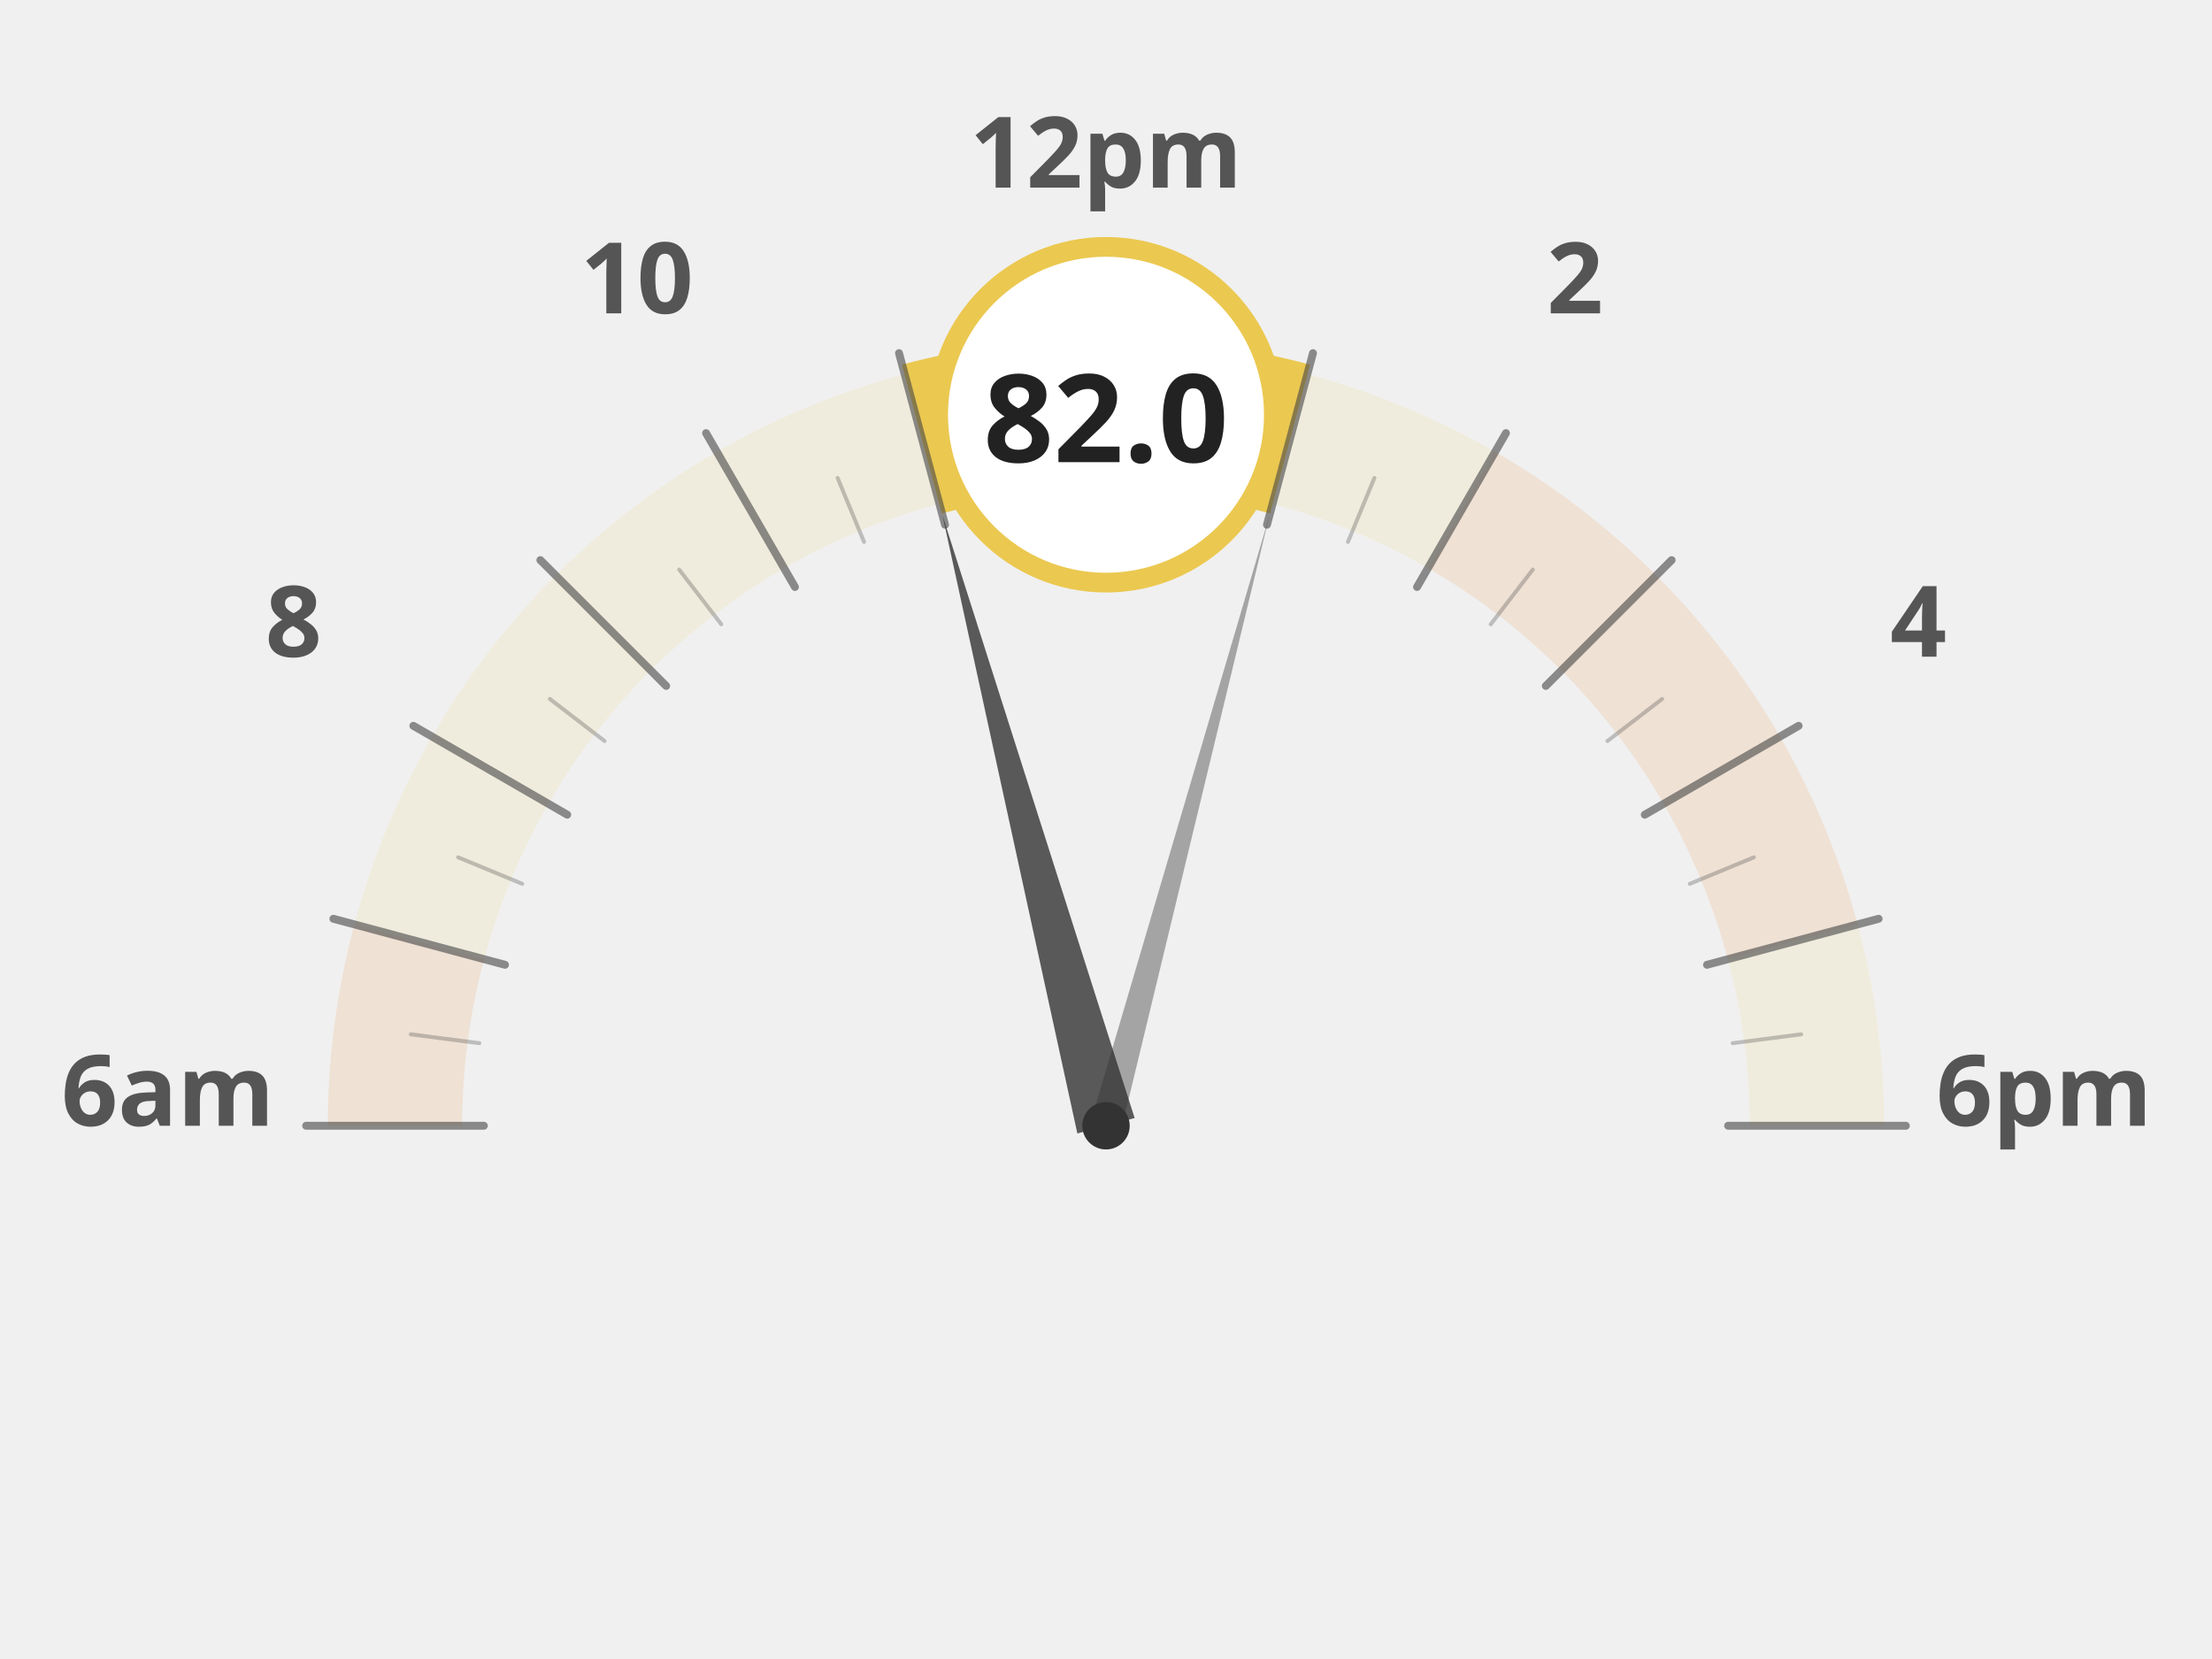
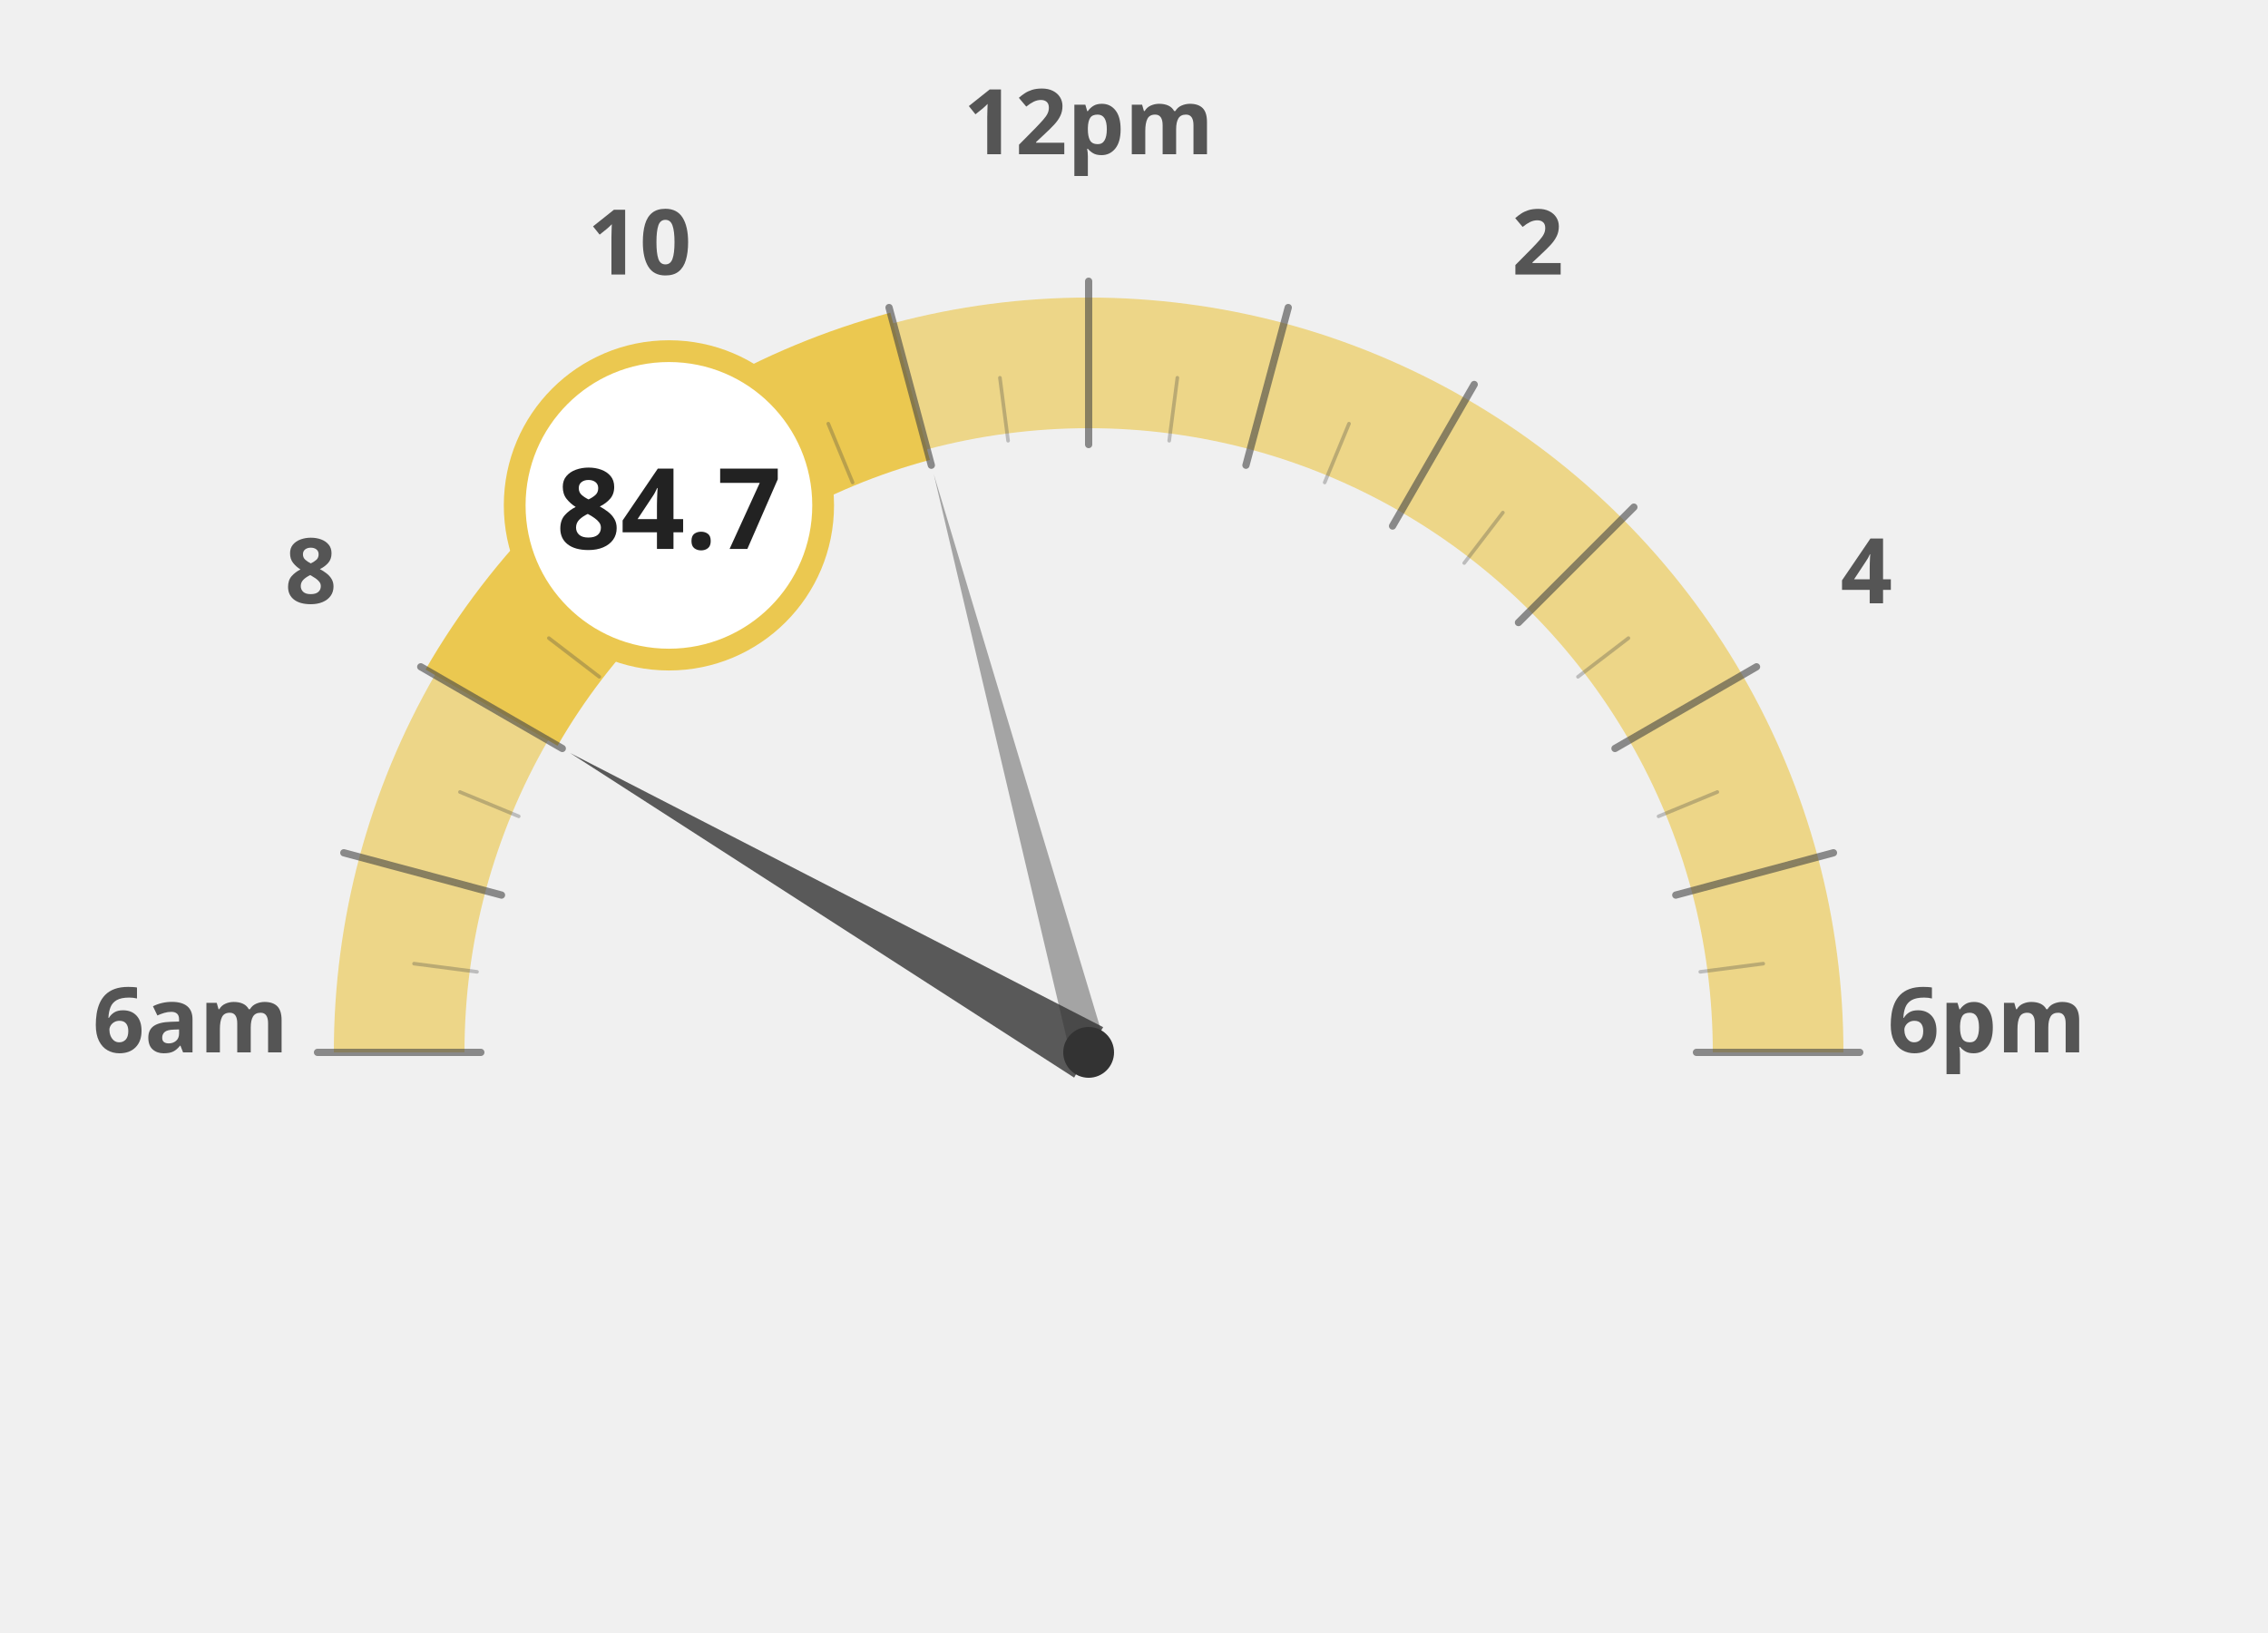
- <svg xmlns="http://www.w3.org/2000/svg" width="60mm" height="45mm" viewBox="0 0 1000 840">
-   <g transform="translate(0, 120)">
-     <path d="M 140.0 450.0 A 360 360 0 0 1 152.3 356.8" fill="none" stroke="#e66e00" stroke-width="68" stroke-opacity="0.12" />
-     <path d="M 152.3 356.8 A 360 360 0 0 1 188.2 270.0" fill="none" stroke="#ebc850" stroke-width="68" stroke-opacity="0.12" />
-     <path d="M 188.2 270.0 A 360 360 0 0 1 245.4 195.4" fill="none" stroke="#ebc850" stroke-width="68" stroke-opacity="0.12" />
-     <path d="M 245.4 195.4 A 360 360 0 0 1 320.0 138.2" fill="none" stroke="#ebc850" stroke-width="68" stroke-opacity="0.12" />
-     <path d="M 320.0 138.2 A 360 360 0 0 1 406.8 102.3" fill="none" stroke="#ebc850" stroke-width="68" stroke-opacity="0.12" />
-     <path d="M 406.8 102.3 A 360 360 0 0 1 500.0 90.0" fill="none" stroke="#ebc850" stroke-width="68" stroke-opacity="0.12" />
-     <path d="M 500.0 90.0 A 360 360 0 0 1 593.2 102.3" fill="none" stroke="#ebc850" stroke-width="68" stroke-opacity="0.12" />
-     <path d="M 593.2 102.3 A 360 360 0 0 1 680.0 138.2" fill="none" stroke="#ebc850" stroke-width="68" stroke-opacity="0.12" />
-     <path d="M 680.0 138.2 A 360 360 0 0 1 754.6 195.4" fill="none" stroke="#e66e00" stroke-width="68" stroke-opacity="0.12" />
-     <path d="M 754.6 195.4 A 360 360 0 0 1 811.8 270.0" fill="none" stroke="#e66e00" stroke-width="68" stroke-opacity="0.12" />
-     <path d="M 811.8 270.0 A 360 360 0 0 1 847.7 356.8" fill="none" stroke="#e66e00" stroke-width="68" stroke-opacity="0.12" />
-     <path d="M 847.7 356.8 A 360 360 0 0 1 860.0 450.0" fill="none" stroke="#ebc850" stroke-width="68" stroke-opacity="0.12" />
-     <text x="25.0" y="450" text-anchor="middle" font-family="Montserrat, sans-serif" font-size="50" font-weight="900" fill="#555">6am</text>
-     <text x="88.638" y="212.5" text-anchor="middle" font-family="Montserrat, sans-serif" font-size="50" font-weight="900" fill="#555">8</text>
-     <text x="262.5" y="38.638" text-anchor="middle" font-family="Montserrat, sans-serif" font-size="50" font-weight="900" fill="#555">10</text>
-     <text x="500" y="-25.0" text-anchor="middle" font-family="Montserrat, sans-serif" font-size="50" font-weight="900" fill="#555">12pm</text>
-     <text x="737.5" y="38.638" text-anchor="middle" font-family="Montserrat, sans-serif" font-size="50" font-weight="900" fill="#555">2</text>
-     <text x="911.362" y="212.5" text-anchor="middle" font-family="Montserrat, sans-serif" font-size="50" font-weight="900" fill="#555">4</text>
-     <text x="975.0" y="450.0" text-anchor="middle" font-family="Montserrat, sans-serif" font-size="50" font-weight="900" fill="#555">6pm</text>
-     <path d="M 406.8 102.3 A 360 360 0 0 1 500.0 90.0" fill="none" stroke="#ebc850" stroke-width="78" stroke-linecap="butt" />
-     <path d="M 500.0 90.0 A 360 360 0 0 1 593.2 102.3" fill="none" stroke="#ebc850" stroke-width="78" stroke-linecap="butt" />
-     <line x1="185.0" y1="450.0" x2="95.0" y2="450.0" stroke="#444" stroke-width="4" stroke-linecap="round" opacity="0.6" />
-     <line x1="182.7" y1="408.2" x2="148.0" y2="403.7" stroke="#444" stroke-width="2" stroke-linecap="round" opacity="0.3" />
-     <line x1="195.7" y1="368.5" x2="108.8" y2="345.2" stroke="#444" stroke-width="4" stroke-linecap="round" opacity="0.6" />
-     <line x1="204.4" y1="327.5" x2="172.0" y2="314.1" stroke="#444" stroke-width="2" stroke-linecap="round" opacity="0.3" />
-     <line x1="227.2" y1="292.5" x2="149.3" y2="247.5" stroke="#444" stroke-width="4" stroke-linecap="round" opacity="0.6" />
-     <line x1="246.1" y1="255.2" x2="218.4" y2="233.9" stroke="#444" stroke-width="2" stroke-linecap="round" opacity="0.3" />
-     <line x1="277.3" y1="227.3" x2="213.6" y2="163.6" stroke="#444" stroke-width="4" stroke-linecap="round" opacity="0.6" />
-     <line x1="305.2" y1="196.1" x2="283.9" y2="168.4" stroke="#444" stroke-width="2" stroke-linecap="round" opacity="0.3" />
-     <line x1="342.5" y1="177.2" x2="297.5" y2="99.3" stroke="#444" stroke-width="4" stroke-linecap="round" opacity="0.6" />
-     <line x1="377.5" y1="154.4" x2="364.1" y2="122.0" stroke="#444" stroke-width="2" stroke-linecap="round" opacity="0.3" />
-     <line x1="418.5" y1="145.7" x2="395.2" y2="58.8" stroke="#444" stroke-width="4" stroke-linecap="round" opacity="0.6" />
-     <line x1="458.2" y1="132.7" x2="453.7" y2="98.0" stroke="#444" stroke-width="2" stroke-linecap="round" opacity="0.3" />
-     <line x1="500.0" y1="135.0" x2="500.0" y2="45.0" stroke="#444" stroke-width="4" stroke-linecap="round" opacity="0.6" />
-     <line x1="541.8" y1="132.7" x2="546.3" y2="98.0" stroke="#444" stroke-width="2" stroke-linecap="round" opacity="0.3" />
-     <line x1="581.5" y1="145.7" x2="604.8" y2="58.8" stroke="#444" stroke-width="4" stroke-linecap="round" opacity="0.6" />
-     <line x1="622.5" y1="154.4" x2="635.9" y2="122.0" stroke="#444" stroke-width="2" stroke-linecap="round" opacity="0.3" />
-     <line x1="657.5" y1="177.2" x2="702.5" y2="99.3" stroke="#444" stroke-width="4" stroke-linecap="round" opacity="0.6" />
-     <line x1="694.8" y1="196.1" x2="716.1" y2="168.4" stroke="#444" stroke-width="2" stroke-linecap="round" opacity="0.3" />
-     <line x1="722.7" y1="227.3" x2="786.4" y2="163.6" stroke="#444" stroke-width="4" stroke-linecap="round" opacity="0.6" />
-     <line x1="753.9" y1="255.2" x2="781.6" y2="233.9" stroke="#444" stroke-width="2" stroke-linecap="round" opacity="0.3" />
-     <line x1="772.8" y1="292.5" x2="850.7" y2="247.5" stroke="#444" stroke-width="4" stroke-linecap="round" opacity="0.6" />
-     <line x1="795.6" y1="327.5" x2="828.0" y2="314.1" stroke="#444" stroke-width="2" stroke-linecap="round" opacity="0.3" />
-     <line x1="804.3" y1="368.5" x2="891.2" y2="345.2" stroke="#444" stroke-width="4" stroke-linecap="round" opacity="0.6" />
-     <line x1="817.3" y1="408.2" x2="852.0" y2="403.7" stroke="#444" stroke-width="2" stroke-linecap="round" opacity="0.3" />
-     <line x1="815.0" y1="450.0" x2="905.0" y2="450.0" stroke="#444" stroke-width="4" stroke-linecap="round" opacity="0.6" />
-     <polygon points="417.2,140.9 485.5,453.9 514.5,446.1" fill="#333" opacity="0.8" />
-     <polygon points="582.8,140.9 492.3,447.9 507.7,452.1" fill="#333" opacity="0.4" />
-     <circle cx="500" cy="450" r="12" fill="#333" />
-     <circle cx="500.0" cy="90.0" r="85" fill="white" stroke="#ebc850" stroke-width="10" />
-     <text x="500.0" y="114.0" text-anchor="middle" font-family="Montserrat, sans-serif" font-size="62" font-weight="800" fill="#222">82.0</text>
+ <svg xmlns="http://www.w3.org/2000/svg" width="100%" height="100%" viewBox="0 0 1250 900">
+   <g transform="translate(100, 100)">
+     <path d="M 120.0 480.0 A 380 380 0 0 1 132.9 381.6" fill="none" stroke="#ebc850" stroke-width="72" stroke-opacity="0.65" />
+     <path d="M 132.9 381.6 A 380 380 0 0 1 170.9 290.0" fill="none" stroke="#ebc850" stroke-width="72" stroke-opacity="0.65" />
+     <path d="M 170.9 290.0 A 380 380 0 0 1 231.3 211.3" fill="none" stroke="#ebc850" stroke-width="72" stroke-opacity="1.0" />
+     <path d="M 231.3 211.3 A 380 380 0 0 1 310.0 150.9" fill="none" stroke="#ebc850" stroke-width="72" stroke-opacity="1.0" />
+     <path d="M 310.0 150.9 A 380 380 0 0 1 401.6 112.9" fill="none" stroke="#ebc850" stroke-width="72" stroke-opacity="1.0" />
+     <path d="M 401.6 112.9 A 380 380 0 0 1 500.0 100.0" fill="none" stroke="#ebc850" stroke-width="72" stroke-opacity="0.65" />
+     <path d="M 500.0 100.0 A 380 380 0 0 1 598.4 112.9" fill="none" stroke="#ebc850" stroke-width="72" stroke-opacity="0.65" />
+     <path d="M 598.4 112.9 A 380 380 0 0 1 690.0 150.9" fill="none" stroke="#ebc850" stroke-width="72" stroke-opacity="0.65" />
+     <path d="M 690.0 150.9 A 380 380 0 0 1 768.7 211.3" fill="none" stroke="#ebc850" stroke-width="72" stroke-opacity="0.65" />
+     <path d="M 768.7 211.3 A 380 380 0 0 1 829.1 290.0" fill="none" stroke="#ebc850" stroke-width="72" stroke-opacity="0.65" />
+     <path d="M 829.1 290.0 A 380 380 0 0 1 867.1 381.6" fill="none" stroke="#ebc850" stroke-width="72" stroke-opacity="0.65" />
+     <path d="M 867.1 381.6 A 380 380 0 0 1 880.0 480.0" fill="none" stroke="#ebc850" stroke-width="72" stroke-opacity="0.65" />
+     <text x="5.0" y="480" text-anchor="middle" font-family="Montserrat, sans-serif" font-size="50" font-weight="900" fill="#555">6am</text>
+     <text x="71.317" y="232.5" text-anchor="middle" font-family="Montserrat, sans-serif" font-size="50" font-weight="900" fill="#555">8</text>
+     <text x="252.5" y="51.317" text-anchor="middle" font-family="Montserrat, sans-serif" font-size="50" font-weight="900" fill="#555">10</text>
+     <text x="500" y="-15.0" text-anchor="middle" font-family="Montserrat, sans-serif" font-size="50" font-weight="900" fill="#555">12pm</text>
+     <text x="747.5" y="51.317" text-anchor="middle" font-family="Montserrat, sans-serif" font-size="50" font-weight="900" fill="#555">2</text>
+     <text x="928.683" y="232.5" text-anchor="middle" font-family="Montserrat, sans-serif" font-size="50" font-weight="900" fill="#555">4</text>
+     <text x="995.0" y="480.0" text-anchor="middle" font-family="Montserrat, sans-serif" font-size="50" font-weight="900" fill="#555">6pm</text>
+     <path d="M 170.9 290.0 A 380 380 0 0 1 231.3 211.3" fill="none" stroke="#ebc850" stroke-width="84" stroke-linecap="butt" />
+     <path d="M 231.3 211.3 A 380 380 0 0 1 310.0 150.9" fill="none" stroke="#ebc850" stroke-width="84" stroke-linecap="butt" />
+     <path d="M 310.0 150.9 A 380 380 0 0 1 401.6 112.9" fill="none" stroke="#ebc850" stroke-width="84" stroke-linecap="butt" />
+     <line x1="165.0" y1="480.0" x2="75.0" y2="480.0" stroke="#444" stroke-width="4" stroke-linecap="round" opacity="0.6" />
+     <line x1="162.9" y1="435.6" x2="128.2" y2="431.1" stroke="#444" stroke-width="2" stroke-linecap="round" opacity="0.3" />
+     <line x1="176.4" y1="393.3" x2="89.5" y2="370.0" stroke="#444" stroke-width="4" stroke-linecap="round" opacity="0.6" />
+     <line x1="185.9" y1="349.9" x2="153.5" y2="336.5" stroke="#444" stroke-width="2" stroke-linecap="round" opacity="0.3" />
+     <line x1="209.9" y1="312.5" x2="131.9" y2="267.5" stroke="#444" stroke-width="4" stroke-linecap="round" opacity="0.6" />
+     <line x1="230.3" y1="273.0" x2="202.5" y2="251.7" stroke="#444" stroke-width="2" stroke-linecap="round" opacity="0.3" />
+     <line x1="263.1" y1="243.1" x2="199.5" y2="179.5" stroke="#444" stroke-width="4" stroke-linecap="round" opacity="0.6" />
+     <line x1="293.0" y1="210.3" x2="271.7" y2="182.5" stroke="#444" stroke-width="2" stroke-linecap="round" opacity="0.3" />
+     <line x1="332.5" y1="189.9" x2="287.5" y2="111.9" stroke="#444" stroke-width="4" stroke-linecap="round" opacity="0.6" />
+     <line x1="369.9" y1="165.9" x2="356.5" y2="133.5" stroke="#444" stroke-width="2" stroke-linecap="round" opacity="0.3" />
+     <line x1="413.3" y1="156.4" x2="390.0" y2="69.5" stroke="#444" stroke-width="4" stroke-linecap="round" opacity="0.6" />
+     <line x1="455.6" y1="142.9" x2="451.1" y2="108.2" stroke="#444" stroke-width="2" stroke-linecap="round" opacity="0.3" />
+     <line x1="500.0" y1="145.0" x2="500.0" y2="55.0" stroke="#444" stroke-width="4" stroke-linecap="round" opacity="0.6" />
+     <line x1="544.4" y1="142.9" x2="548.9" y2="108.2" stroke="#444" stroke-width="2" stroke-linecap="round" opacity="0.3" />
+     <line x1="586.7" y1="156.4" x2="610.0" y2="69.5" stroke="#444" stroke-width="4" stroke-linecap="round" opacity="0.6" />
+     <line x1="630.1" y1="165.9" x2="643.5" y2="133.5" stroke="#444" stroke-width="2" stroke-linecap="round" opacity="0.3" />
+     <line x1="667.5" y1="189.9" x2="712.5" y2="111.9" stroke="#444" stroke-width="4" stroke-linecap="round" opacity="0.6" />
+     <line x1="707.0" y1="210.3" x2="728.3" y2="182.5" stroke="#444" stroke-width="2" stroke-linecap="round" opacity="0.3" />
+     <line x1="736.9" y1="243.1" x2="800.5" y2="179.5" stroke="#444" stroke-width="4" stroke-linecap="round" opacity="0.6" />
+     <line x1="769.7" y1="273.0" x2="797.5" y2="251.7" stroke="#444" stroke-width="2" stroke-linecap="round" opacity="0.3" />
+     <line x1="790.1" y1="312.5" x2="868.1" y2="267.5" stroke="#444" stroke-width="4" stroke-linecap="round" opacity="0.6" />
+     <line x1="814.1" y1="349.9" x2="846.5" y2="336.5" stroke="#444" stroke-width="2" stroke-linecap="round" opacity="0.3" />
+     <line x1="823.6" y1="393.3" x2="910.5" y2="370.0" stroke="#444" stroke-width="4" stroke-linecap="round" opacity="0.6" />
+     <line x1="837.1" y1="435.6" x2="871.8" y2="431.1" stroke="#444" stroke-width="2" stroke-linecap="round" opacity="0.3" />
+     <line x1="835.0" y1="480.0" x2="925.0" y2="480.0" stroke="#444" stroke-width="4" stroke-linecap="round" opacity="0.6" />
+     <polygon points="214.2,315.0 492.0,493.9 508.0,466.1" fill="#333" opacity="0.8" />
+     <polygon points="414.6,161.2 490.3,482.6 509.7,477.4" fill="#333" opacity="0.4" />
+     <circle cx="500" cy="480" r="14" fill="#333" />
+     <circle cx="268.671" cy="178.526" r="85" fill="white" stroke="#ebc850" stroke-width="12" />
+     <text x="268.671" y="202.526" text-anchor="middle" font-family="Montserrat, sans-serif" font-size="62" font-weight="800" fill="#222">84.7</text>
  </g>
</svg>
